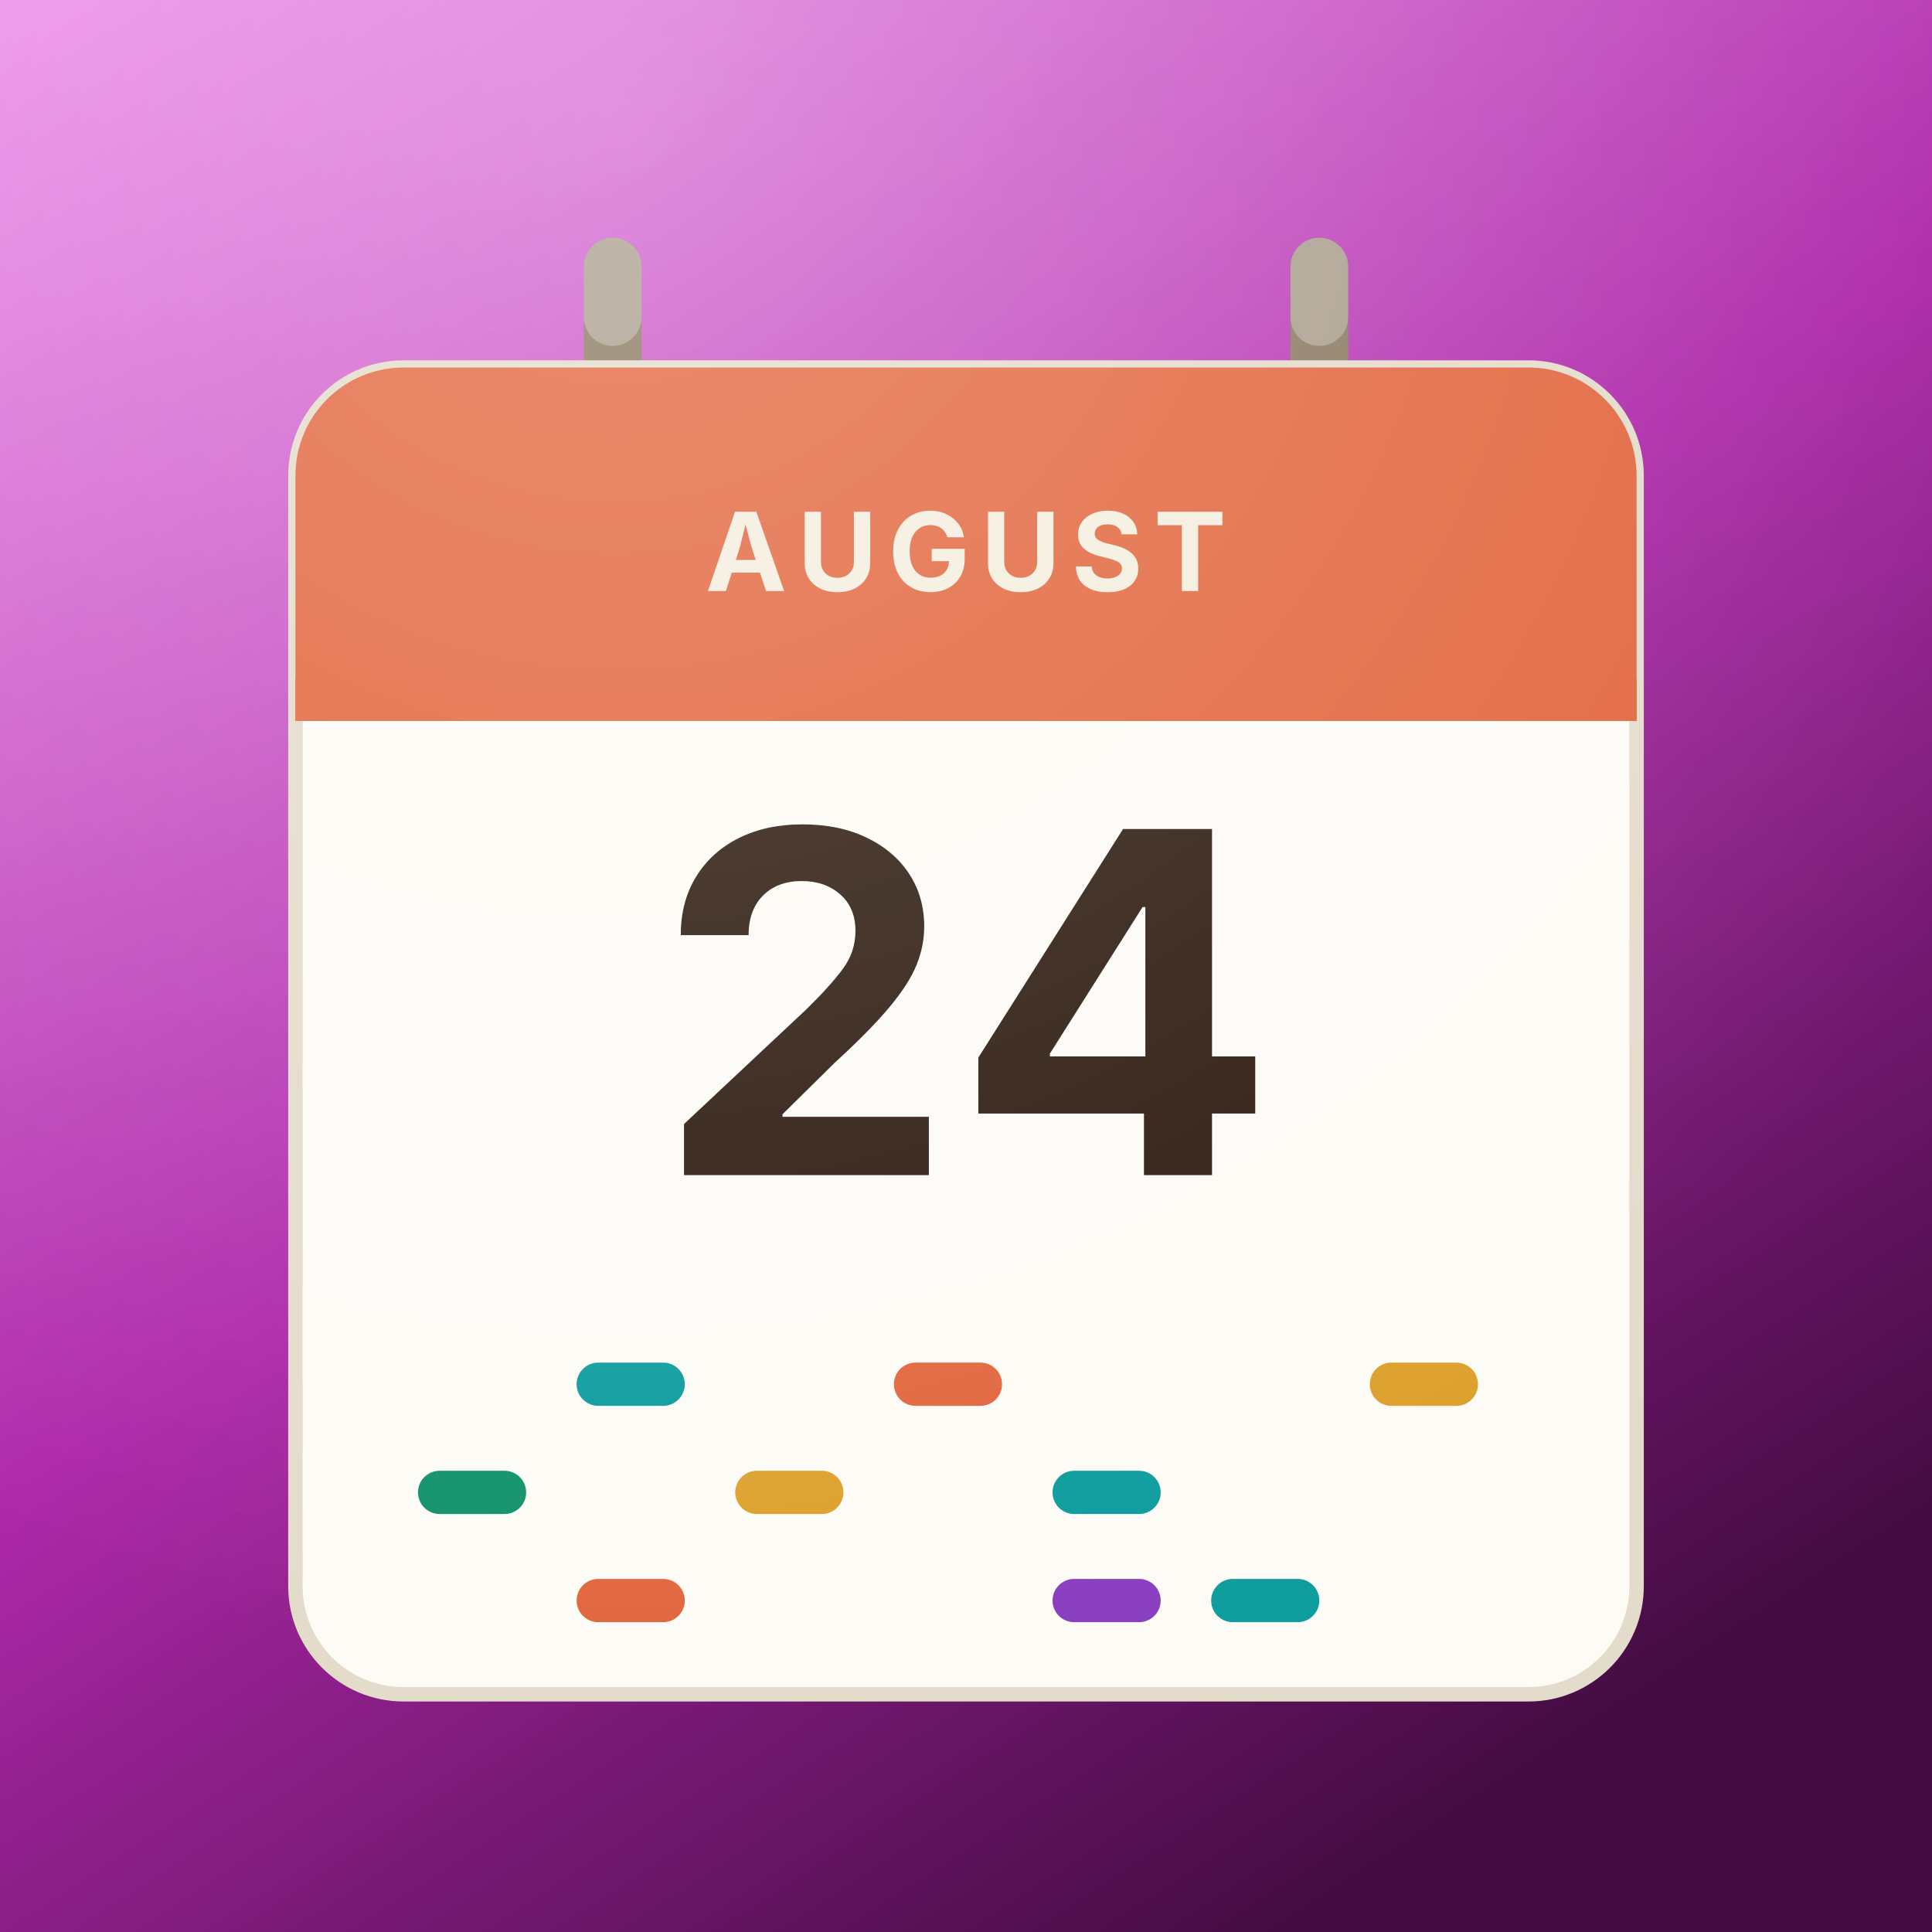
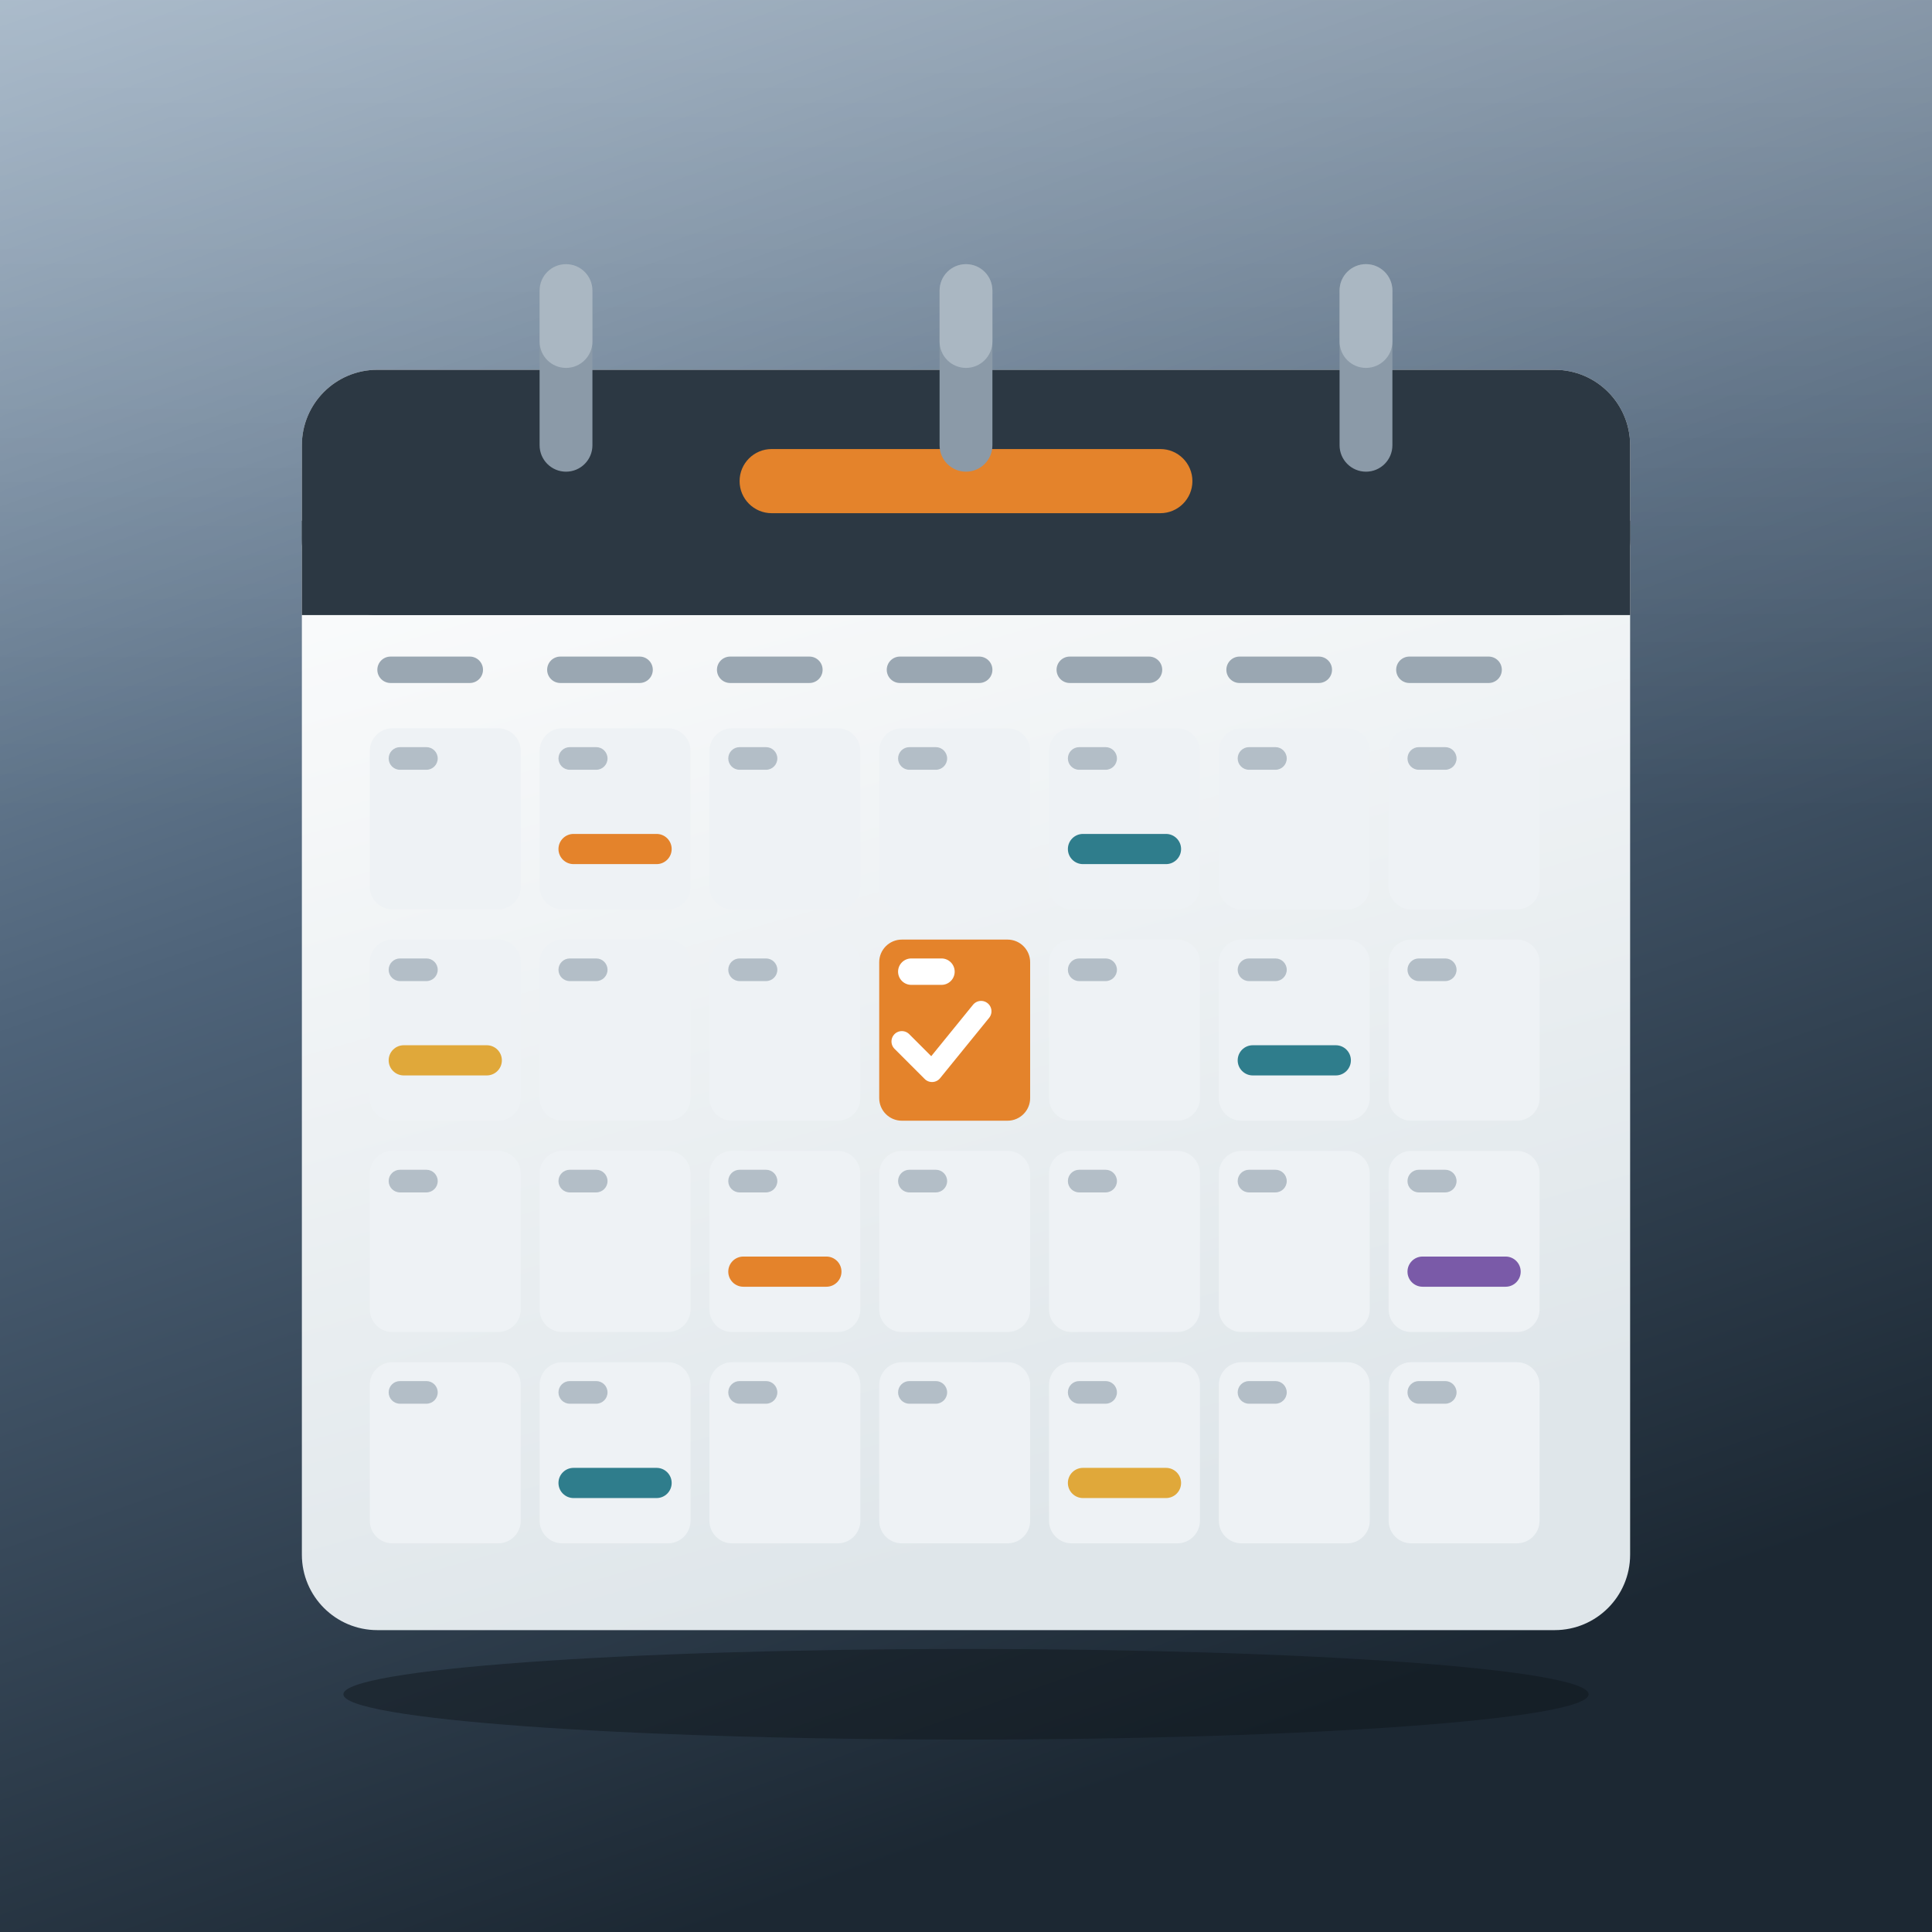
- <svg xmlns="http://www.w3.org/2000/svg" viewBox="0 0 1024 1024" width="100%" height="100%" preserveAspectRatio="xMidYMid meet">
+ <svg xmlns="http://www.w3.org/2000/svg" viewBox="0 0 1024 1024" width="100%" height="100%">
  <defs>
-     <linearGradient id="gcal" x1="0" y1="0" x2="0.65" y2="1">
-       <stop offset="0%" stop-color="#ec8ce9" />
-       <stop offset="55%" stop-color="#ad28a9" />
-       <stop offset="100%" stop-color="#450c43" />
+     <linearGradient id="gcal" x1="0" y1="0" x2="0.35" y2="1">
+       <stop offset="0%" stop-color="#94a9bd" />
+       <stop offset="48%" stop-color="#4e6379" />
+       <stop offset="100%" stop-color="#1c2833" />
    </linearGradient>
-     <radialGradient id="glcal" cx="32%" cy="6%" r="80%">
-       <stop offset="0%" stop-color="#ffffff" stop-opacity=".26" />
-       <stop offset="100%" stop-color="#ffffff" stop-opacity="0" />
-     </radialGradient>
+     <linearGradient id="glare" x1="0" y1="0" x2="0" y2="1">
+       <stop offset="0%" stop-color="#fff" stop-opacity=".22" />
+       <stop offset="42%" stop-color="#fff" stop-opacity="0" />
+     </linearGradient>
+     <linearGradient id="page" x1="0" y1="0" x2="0.3" y2="1">
+       <stop offset="0%" stop-color="#ffffff" />
+       <stop offset="100%" stop-color="#dfe6ea" />
+     </linearGradient>
  </defs>
-   <rect x="0" y="0" width="1024" height="1024" fill="url(#gcal)" />
-   <g id="art" transform="translate(22.81,11.35) scale(1.9109)">
-     <rect x="150" y="60" width="16" height="66" rx="8" fill="#8a7a62" />
-     <rect x="346" y="60" width="16" height="66" rx="8" fill="#8a7a62" />
-     <rect x="150" y="60" width="16" height="30" rx="8" fill="#fff" opacity=".28" />
-     <rect x="346" y="60" width="16" height="30" rx="8" fill="#fff" opacity=".28" />
-     <rect x="70" y="96" width="372" height="368" rx="30" fill="#fdfbf6" />
-     <rect x="70" y="96" width="372" height="368" rx="30" fill="none" stroke="#e4dccb" stroke-width="4" />
-     <path d="M70 194 V126 A30 30 0 0 1 100 96 H412 A30 30 0 0 1 442 126 V194 Z" fill="#e2673f" />
-     <rect x="70" y="182" width="372" height="12" fill="#e2673f" />
-     <g transform="translate(183.7, 158)">
-       <path d="M0.723 0.0 8.239 -22.0H14.145L21.852 0.0H16.847L15.149 -5.109H7.338L5.699 0.0ZM8.46 -8.638H13.983L13.318 -10.616Q12.787 -12.299 12.255 -14.263Q11.723 -16.227 11.148 -18.471Q10.601 -16.197 10.099 -14.234Q9.597 -12.27 9.095 -10.616Z M36.65 0.31Q33.903 0.31 31.866 -0.694Q29.828 -1.698 28.699 -3.507Q27.569 -5.315 27.569 -7.722V-22.0H32.072V-8.091Q32.072 -6.172 33.32 -4.924Q34.568 -3.677 36.65 -3.677Q38.717 -3.677 39.964 -4.924Q41.212 -6.172 41.212 -8.091V-22.0H45.73V-7.722Q45.73 -5.315 44.586 -3.507Q43.442 -1.698 41.404 -0.694Q39.366 0.31 36.65 0.31Z M62.447 0.295Q59.361 0.295 57.028 -1.07Q54.695 -2.436 53.396 -4.961Q52.097 -7.486 52.097 -10.97Q52.097 -14.529 53.448 -17.068Q54.799 -19.608 57.124 -20.952Q59.45 -22.295 62.344 -22.295Q64.824 -22.295 66.832 -21.35Q68.84 -20.405 70.125 -18.744Q71.409 -17.083 71.719 -14.913H67.142Q66.67 -16.493 65.459 -17.393Q64.248 -18.294 62.417 -18.294Q59.878 -18.294 58.276 -16.404Q56.674 -14.514 56.674 -11.015Q56.674 -7.515 58.254 -5.611Q59.834 -3.706 62.477 -3.706Q64.824 -3.706 66.168 -4.946Q67.511 -6.187 67.57 -8.298H62.787V-11.723H71.941V-8.977Q71.941 -6.083 70.715 -4.009Q69.49 -1.934 67.349 -0.819Q65.208 0.295 62.447 0.295Z M87.477 0.31Q84.73 0.31 82.693 -0.694Q80.655 -1.698 79.526 -3.507Q78.396 -5.315 78.396 -7.722V-22.0H82.899V-8.091Q82.899 -6.172 84.147 -4.924Q85.395 -3.677 87.477 -3.677Q89.544 -3.677 90.791 -4.924Q92.039 -6.172 92.039 -8.091V-22.0H96.557V-7.722Q96.557 -5.315 95.413 -3.507Q94.268 -1.698 92.231 -0.694Q90.193 0.31 87.477 0.31Z M111.591 0.325Q107.619 0.325 105.249 -1.499Q102.879 -3.322 102.791 -6.821H107.176Q107.294 -5.153 108.512 -4.319Q109.73 -3.485 111.546 -3.485Q113.348 -3.485 114.448 -4.26Q115.548 -5.035 115.548 -6.29Q115.548 -7.427 114.551 -8.032Q113.554 -8.638 111.753 -9.081L109.332 -9.686Q106.541 -10.365 104.961 -11.819Q103.381 -13.274 103.381 -15.666Q103.381 -17.659 104.452 -19.15Q105.522 -20.642 107.39 -21.468Q109.258 -22.295 111.65 -22.295Q114.086 -22.295 115.902 -21.461Q117.718 -20.627 118.737 -19.143Q119.756 -17.659 119.785 -15.725H115.43Q115.311 -17.054 114.3 -17.777Q113.289 -18.501 111.605 -18.501Q109.878 -18.501 108.94 -17.785Q108.003 -17.068 108.003 -15.961Q108.003 -14.736 109.058 -14.13Q110.114 -13.525 111.517 -13.185L113.51 -12.698Q115.356 -12.27 116.847 -11.465Q118.338 -10.66 119.209 -9.383Q120.081 -8.106 120.081 -6.26Q120.081 -3.263 117.844 -1.469Q115.607 0.325 111.591 0.325Z M125.443 -18.264V-22.0H143.412V-18.264H136.694V0.0H132.176V-18.264Z" fill="#f4eede" />
-     </g>
-     <g transform="translate(169.8, 320)">
-       <path d="M7.989 0.0V-14.174L42.008 -46.067Q48.515 -52.446 52.027 -57.181Q55.538 -61.917 55.538 -67.715Q55.538 -74.158 51.318 -77.863Q47.098 -81.568 40.655 -81.568Q33.954 -81.568 29.928 -77.573Q25.901 -73.579 25.901 -66.556H7.087Q7.087 -75.898 11.372 -82.824Q15.656 -89.75 23.259 -93.519Q30.862 -97.289 40.784 -97.289Q50.964 -97.289 58.566 -93.648Q66.169 -90.008 70.389 -83.63Q74.609 -77.251 74.609 -68.94Q74.609 -63.592 72.515 -58.373Q70.421 -53.154 65.042 -46.679Q59.662 -40.204 49.804 -31.184L35.307 -16.881V-16.172H75.898V0.0Z M89.621 -17.074V-32.601L129.761 -96H154.438V-32.923H166.421V-17.074H154.438V0.0H135.56V-17.074ZM135.946 -32.923V-74.352H135.173L109.466 -33.697V-32.923Z" fill="#2e1c10" />
-     </g>
-     <rect x="148" y="372" width="30" height="12" rx="6" fill="#0f9d9d" />
-     <rect x="236" y="372" width="30" height="12" rx="6" fill="#e2673f" />
-     <rect x="368" y="372" width="30" height="12" rx="6" fill="#dda12e" />
-     <rect x="104" y="402" width="30" height="12" rx="6" fill="#12926b" />
-     <rect x="192" y="402" width="30" height="12" rx="6" fill="#dda12e" />
-     <rect x="280" y="402" width="30" height="12" rx="6" fill="#0f9d9d" />
-     <rect x="148" y="432" width="30" height="12" rx="6" fill="#e2673f" />
-     <rect x="280" y="432" width="30" height="12" rx="6" fill="#8a3fc0" />
-     <rect x="324" y="432" width="30" height="12" rx="6" fill="#0f9d9d" />
-   </g>
-   <rect x="0" y="0" width="1024" height="1024" fill="url(#glcal)" />
+   <rect width="1024" height="1024" fill="url(#gcal)" />
+   <rect width="1024" height="1024" fill="url(#glare)" />
+   <ellipse cx="512" cy="898" rx="330" ry="24" fill="#0d1319" opacity=".45" />
+   <rect x="160" y="196" width="704" height="668" rx="40" fill="url(#page)" />
+   <rect x="160" y="196" width="704" height="130" rx="40" fill="#2c3843" />
+   <rect x="160" y="276" width="704" height="50" fill="#2c3843" />
+   <rect x="392" y="238" width="240" height="34" rx="17" fill="#e4832b" />
+   <rect x="286" y="140" width="28" height="110" rx="14" fill="#8b9aa8" />
+   <rect x="286" y="140" width="28" height="55" rx="14" fill="#aab7c2" />
+   <rect x="498" y="140" width="28" height="110" rx="14" fill="#8b9aa8" />
+   <rect x="498" y="140" width="28" height="55" rx="14" fill="#aab7c2" />
+   <rect x="710" y="140" width="28" height="110" rx="14" fill="#8b9aa8" />
+   <rect x="710" y="140" width="28" height="55" rx="14" fill="#aab7c2" />
+   <rect x="200" y="348" width="56" height="14" rx="7" fill="#9aa7b2" />
+   <rect x="290" y="348" width="56" height="14" rx="7" fill="#9aa7b2" />
+   <rect x="380" y="348" width="56" height="14" rx="7" fill="#9aa7b2" />
+   <rect x="470" y="348" width="56" height="14" rx="7" fill="#9aa7b2" />
+   <rect x="560" y="348" width="56" height="14" rx="7" fill="#9aa7b2" />
+   <rect x="650" y="348" width="56" height="14" rx="7" fill="#9aa7b2" />
+   <rect x="740" y="348" width="56" height="14" rx="7" fill="#9aa7b2" />
+   <rect x="196" y="386" width="80" height="96" rx="12" fill="#eef2f5" />
+   <rect x="206" y="396" width="26" height="12" rx="6" fill="#b3bec7" />
+   <rect x="286" y="386" width="80" height="96" rx="12" fill="#eef2f5" />
+   <rect x="296" y="396" width="26" height="12" rx="6" fill="#b3bec7" />
+   <rect x="376" y="386" width="80" height="96" rx="12" fill="#eef2f5" />
+   <rect x="386" y="396" width="26" height="12" rx="6" fill="#b3bec7" />
+   <rect x="466" y="386" width="80" height="96" rx="12" fill="#eef2f5" />
+   <rect x="476" y="396" width="26" height="12" rx="6" fill="#b3bec7" />
+   <rect x="556" y="386" width="80" height="96" rx="12" fill="#eef2f5" />
+   <rect x="566" y="396" width="26" height="12" rx="6" fill="#b3bec7" />
+   <rect x="646" y="386" width="80" height="96" rx="12" fill="#eef2f5" />
+   <rect x="656" y="396" width="26" height="12" rx="6" fill="#b3bec7" />
+   <rect x="736" y="386" width="80" height="96" rx="12" fill="#eef2f5" />
+   <rect x="746" y="396" width="26" height="12" rx="6" fill="#b3bec7" />
+   <rect x="196" y="498" width="80" height="96" rx="12" fill="#eef2f5" />
+   <rect x="206" y="508" width="26" height="12" rx="6" fill="#b3bec7" />
+   <rect x="286" y="498" width="80" height="96" rx="12" fill="#eef2f5" />
+   <rect x="296" y="508" width="26" height="12" rx="6" fill="#b3bec7" />
+   <rect x="376" y="498" width="80" height="96" rx="12" fill="#eef2f5" />
+   <rect x="386" y="508" width="26" height="12" rx="6" fill="#b3bec7" />
+   <rect x="466" y="498" width="80" height="96" rx="12" fill="#e4832b" />
+   <rect x="556" y="498" width="80" height="96" rx="12" fill="#eef2f5" />
+   <rect x="566" y="508" width="26" height="12" rx="6" fill="#b3bec7" />
+   <rect x="646" y="498" width="80" height="96" rx="12" fill="#eef2f5" />
+   <rect x="656" y="508" width="26" height="12" rx="6" fill="#b3bec7" />
+   <rect x="736" y="498" width="80" height="96" rx="12" fill="#eef2f5" />
+   <rect x="746" y="508" width="26" height="12" rx="6" fill="#b3bec7" />
+   <rect x="196" y="610" width="80" height="96" rx="12" fill="#eef2f5" />
+   <rect x="206" y="620" width="26" height="12" rx="6" fill="#b3bec7" />
+   <rect x="286" y="610" width="80" height="96" rx="12" fill="#eef2f5" />
+   <rect x="296" y="620" width="26" height="12" rx="6" fill="#b3bec7" />
+   <rect x="376" y="610" width="80" height="96" rx="12" fill="#eef2f5" />
+   <rect x="386" y="620" width="26" height="12" rx="6" fill="#b3bec7" />
+   <rect x="466" y="610" width="80" height="96" rx="12" fill="#eef2f5" />
+   <rect x="476" y="620" width="26" height="12" rx="6" fill="#b3bec7" />
+   <rect x="556" y="610" width="80" height="96" rx="12" fill="#eef2f5" />
+   <rect x="566" y="620" width="26" height="12" rx="6" fill="#b3bec7" />
+   <rect x="646" y="610" width="80" height="96" rx="12" fill="#eef2f5" />
+   <rect x="656" y="620" width="26" height="12" rx="6" fill="#b3bec7" />
+   <rect x="736" y="610" width="80" height="96" rx="12" fill="#eef2f5" />
+   <rect x="746" y="620" width="26" height="12" rx="6" fill="#b3bec7" />
+   <rect x="196" y="722" width="80" height="96" rx="12" fill="#eef2f5" />
+   <rect x="206" y="732" width="26" height="12" rx="6" fill="#b3bec7" />
+   <rect x="286" y="722" width="80" height="96" rx="12" fill="#eef2f5" />
+   <rect x="296" y="732" width="26" height="12" rx="6" fill="#b3bec7" />
+   <rect x="376" y="722" width="80" height="96" rx="12" fill="#eef2f5" />
+   <rect x="386" y="732" width="26" height="12" rx="6" fill="#b3bec7" />
+   <rect x="466" y="722" width="80" height="96" rx="12" fill="#eef2f5" />
+   <rect x="476" y="732" width="26" height="12" rx="6" fill="#b3bec7" />
+   <rect x="556" y="722" width="80" height="96" rx="12" fill="#eef2f5" />
+   <rect x="566" y="732" width="26" height="12" rx="6" fill="#b3bec7" />
+   <rect x="646" y="722" width="80" height="96" rx="12" fill="#eef2f5" />
+   <rect x="656" y="732" width="26" height="12" rx="6" fill="#b3bec7" />
+   <rect x="736" y="722" width="80" height="96" rx="12" fill="#eef2f5" />
+   <rect x="746" y="732" width="26" height="12" rx="6" fill="#b3bec7" />
+   <rect x="296" y="442" width="60" height="16" rx="8" fill="#e4832b" />
+   <rect x="566" y="442" width="60" height="16" rx="8" fill="#2f7d8c" />
+   <rect x="206" y="554" width="60" height="16" rx="8" fill="#e0a83a" />
+   <rect x="656" y="554" width="60" height="16" rx="8" fill="#2f7d8c" />
+   <rect x="386" y="666" width="60" height="16" rx="8" fill="#e4832b" />
+   <rect x="746" y="666" width="60" height="16" rx="8" fill="#7a5aa8" />
+   <rect x="296" y="778" width="60" height="16" rx="8" fill="#2f7d8c" />
+   <rect x="566" y="778" width="60" height="16" rx="8" fill="#e0a83a" />
+   <rect x="476" y="508" width="30" height="14" rx="7" fill="#ffffff" />
+   <path d="M478 552 L494 568 L520 536" fill="none" stroke="#ffffff" stroke-width="11" stroke-linecap="round" stroke-linejoin="round" />
</svg>
